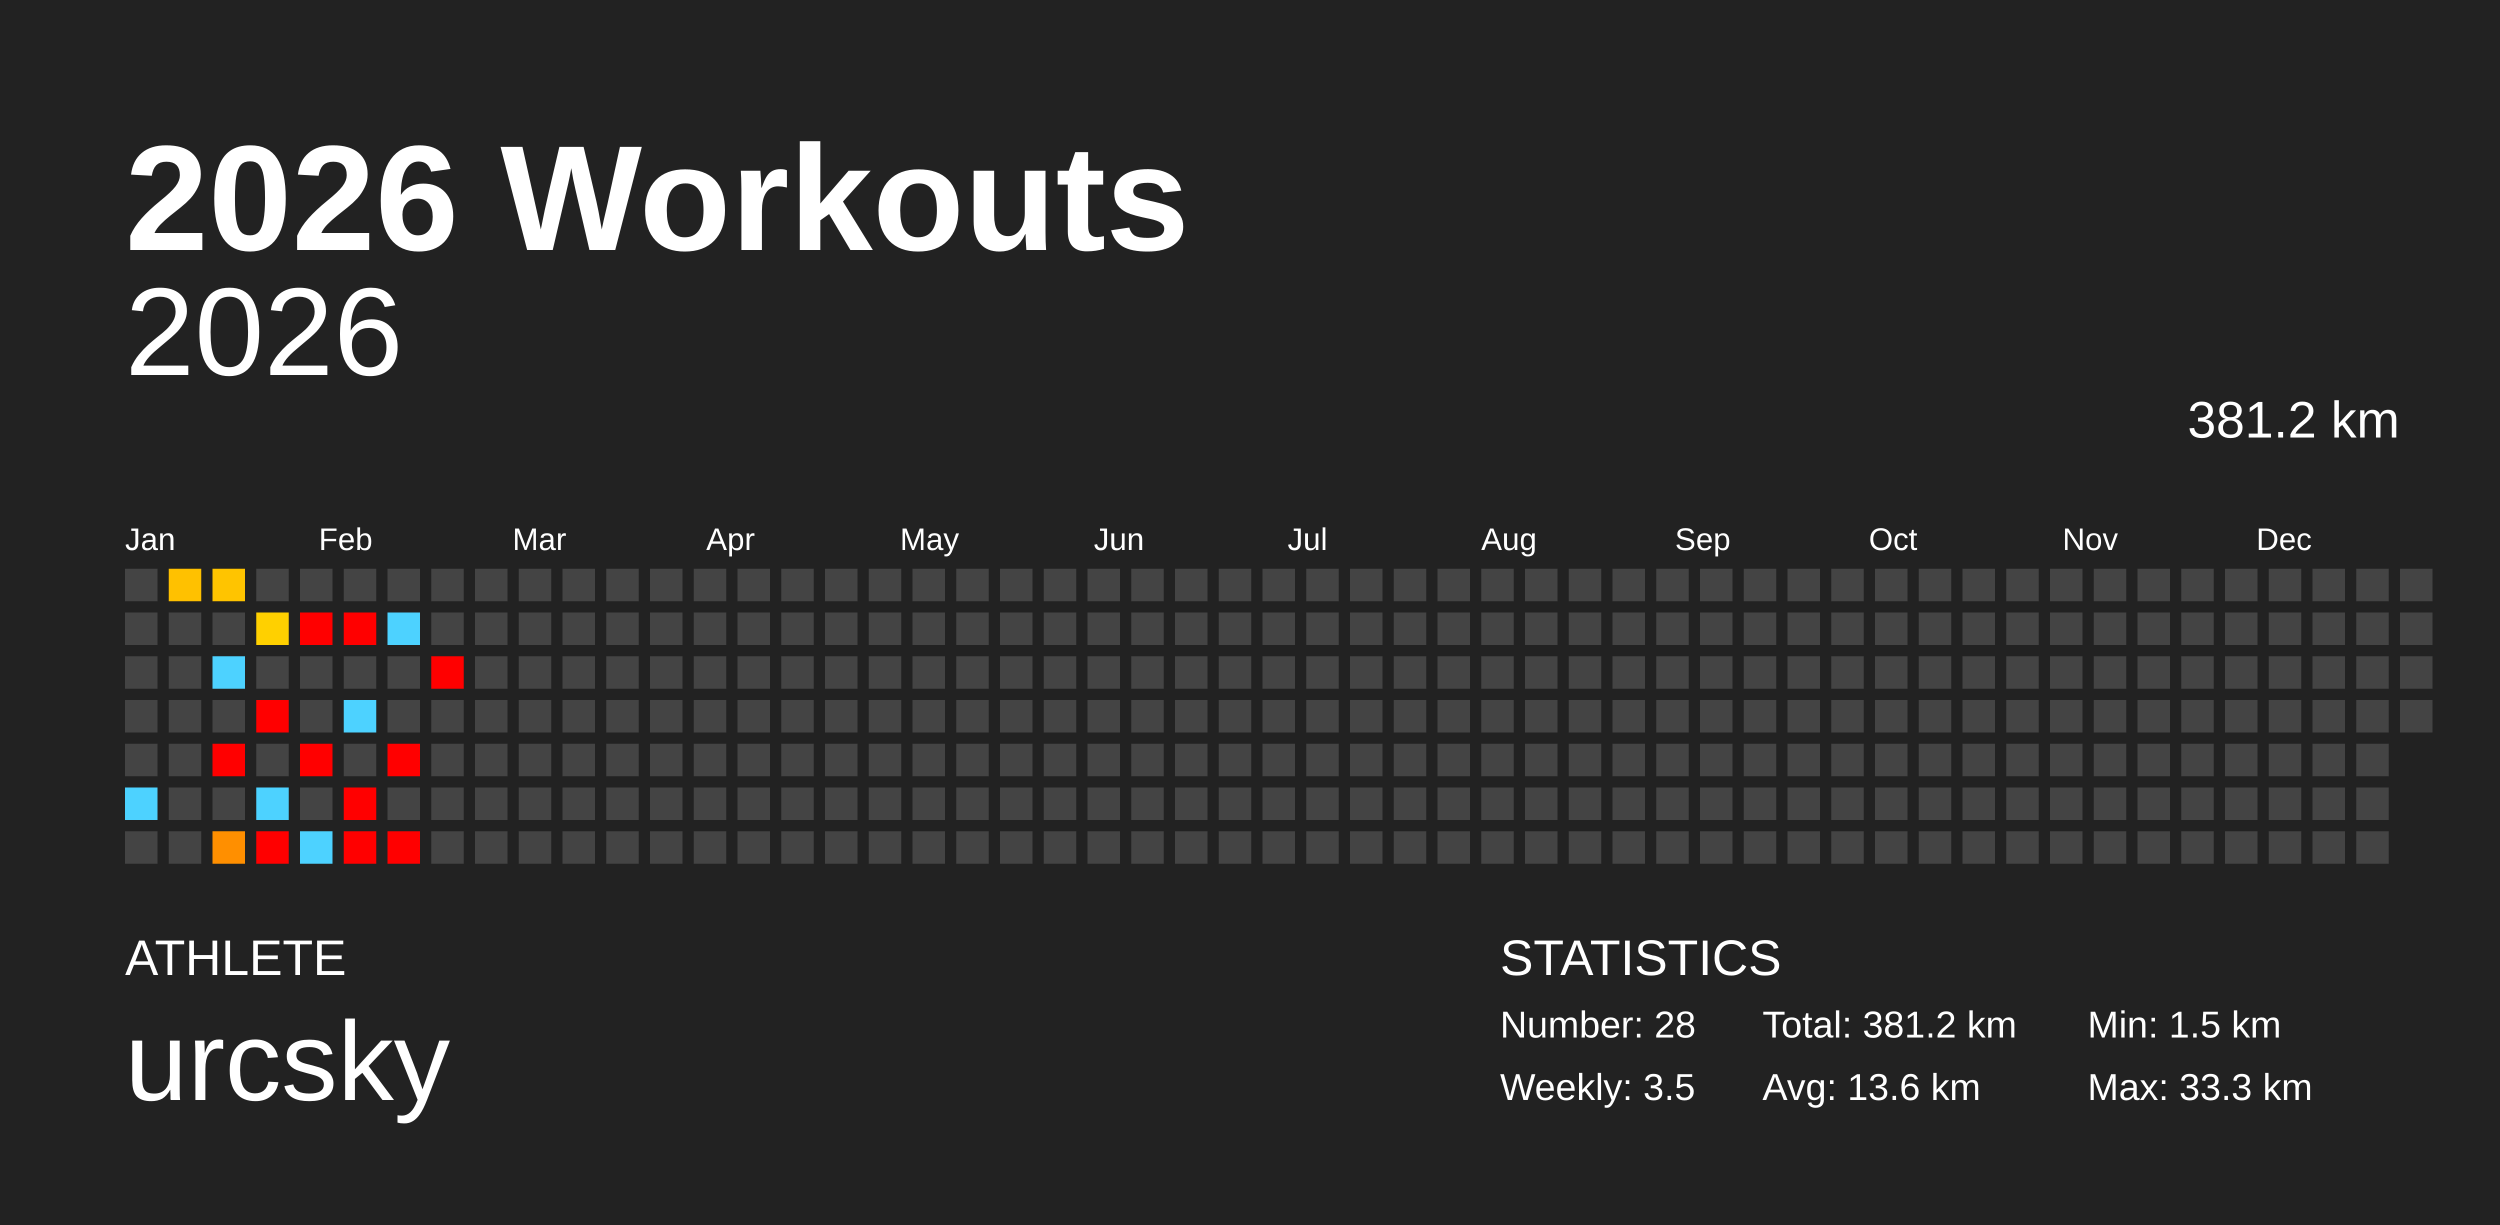
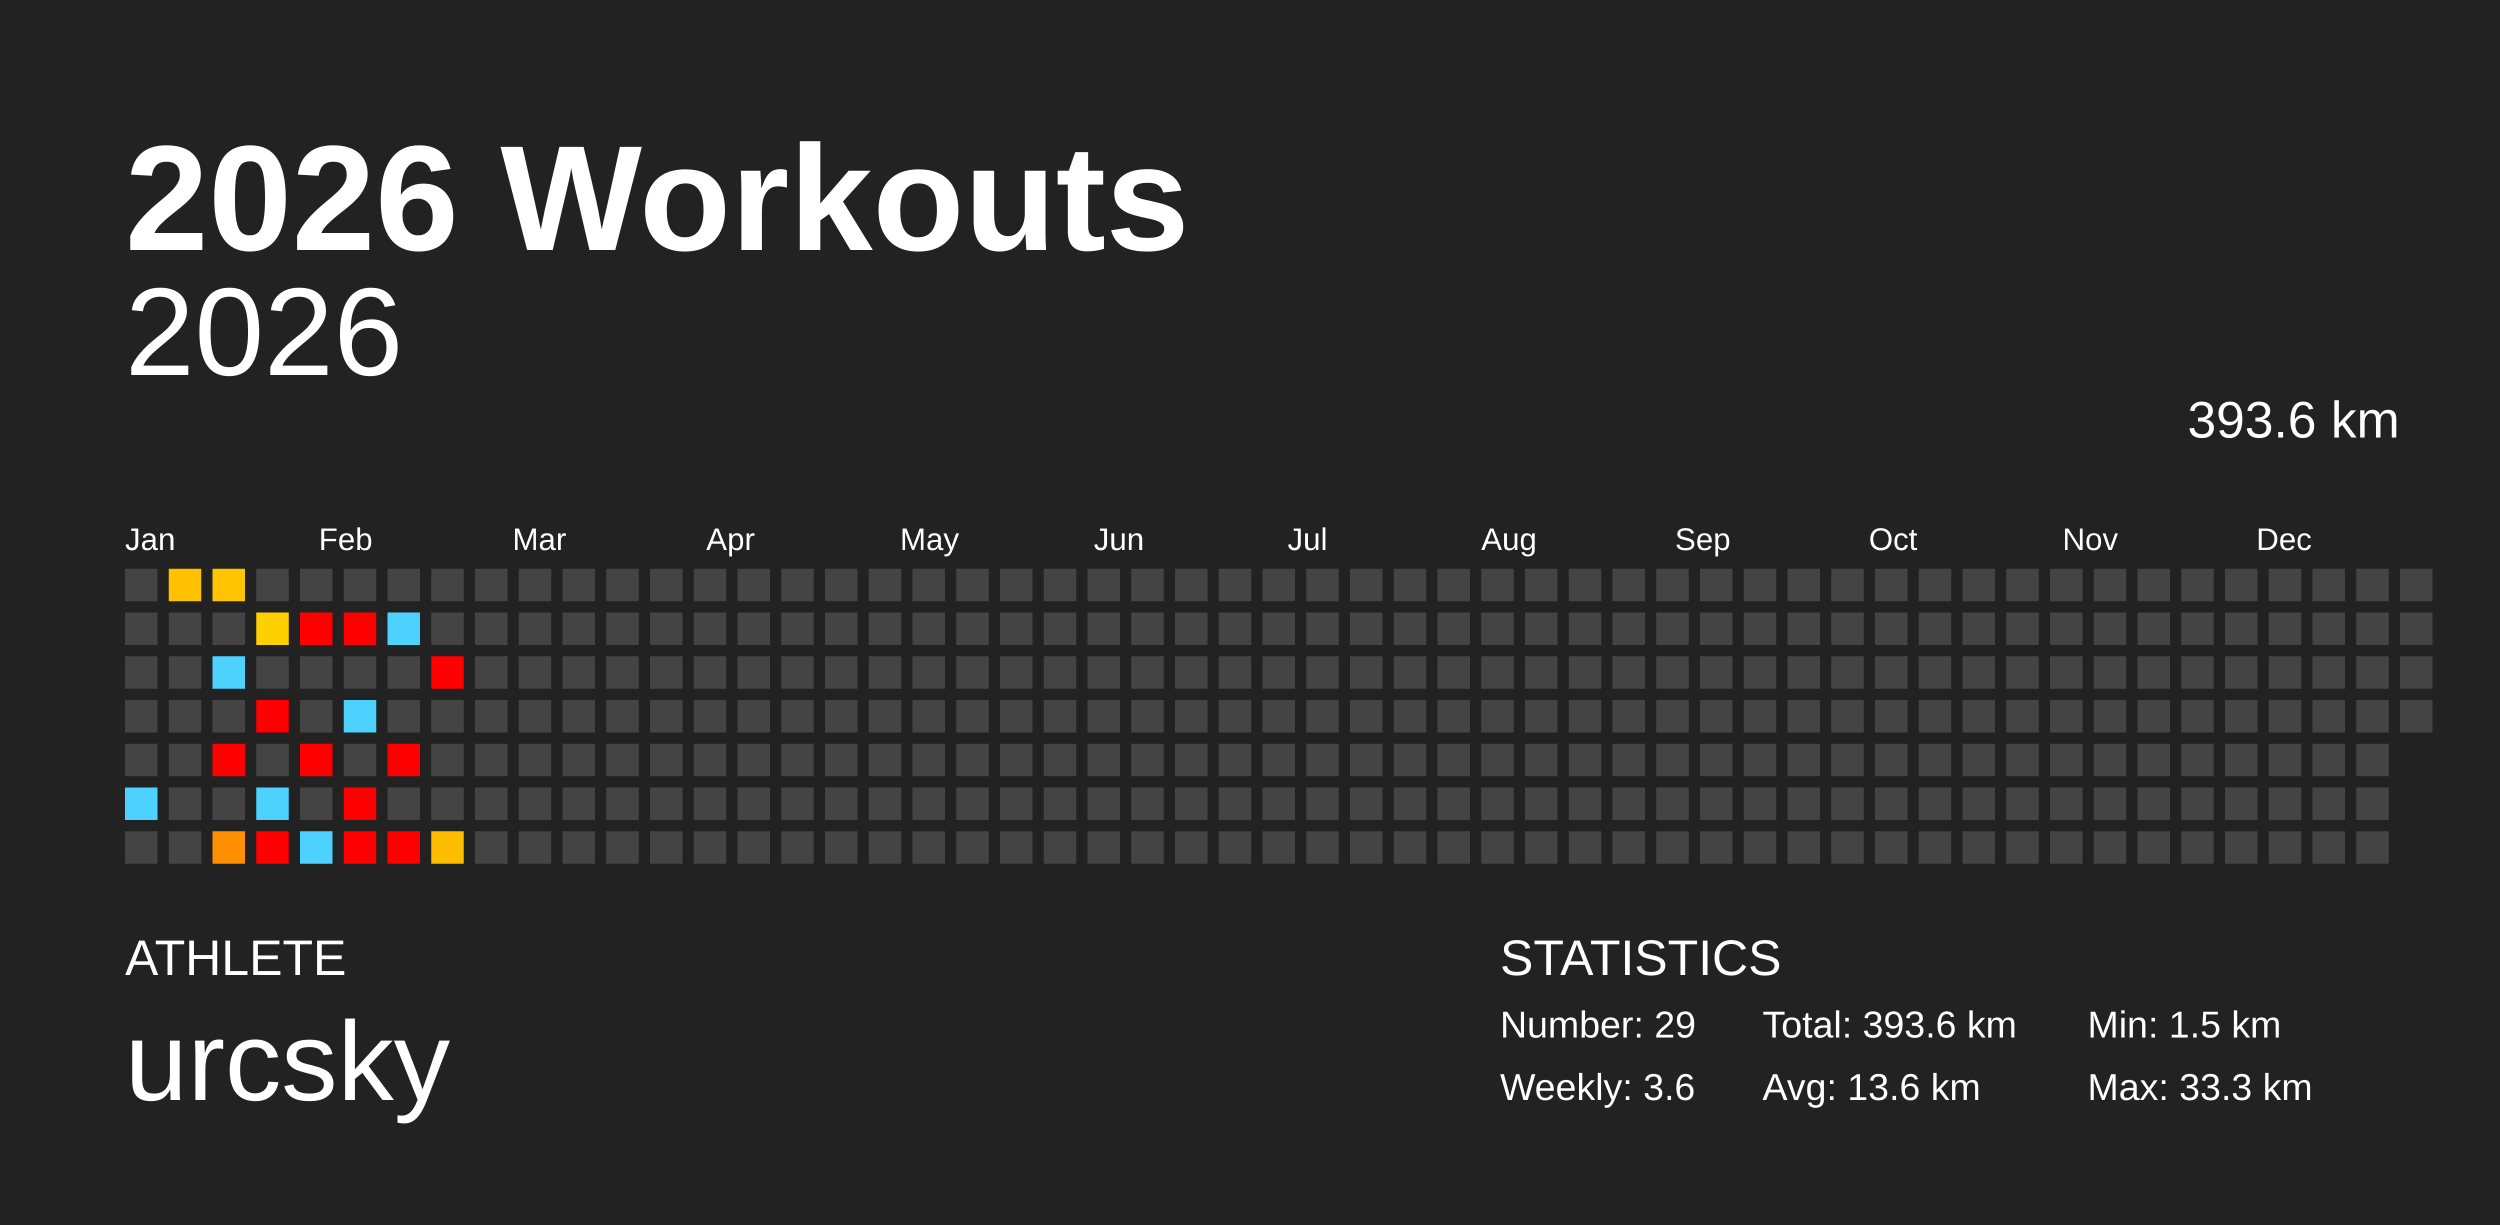
<svg xmlns="http://www.w3.org/2000/svg" baseProfile="full" height="98mm" version="1.1" viewBox="0,0,200,98" width="200mm">
  <defs />
  <rect fill="#222222" height="98" width="200" x="0" y="0" />
  <text fill="#FFFFFF" style="font-size:12px; font-family:Arial; font-weight:bold;" x="10" y="20">2026 Workouts</text>
  <text fill="#FFFFFF" style="font-size:4px; font-family:Arial" x="10" y="78">ATHLETE</text>
  <text fill="#FFFFFF" style="font-size:9px; font-family:Arial" x="10" y="88">urcsky</text>
  <text fill="#FFFFFF" style="font-size:4px; font-family:Arial" x="120" y="78">STATISTICS</text>
-   <text fill="#FFFFFF" style="font-size:3px; font-family:Arial" x="120" y="83">Number: 28</text>
-   <text fill="#FFFFFF" style="font-size:3px; font-family:Arial" x="120" y="88">Weekly: 3.5</text>
-   <text fill="#FFFFFF" style="font-size:3px; font-family:Arial" x="141" y="83">Total: 381.2 km</text>
+   <text fill="#FFFFFF" style="font-size:3px; font-family:Arial" x="120" y="83">Number: 29</text>
+   <text fill="#FFFFFF" style="font-size:3px; font-family:Arial" x="120" y="88">Weekly: 3.6</text>
+   <text fill="#FFFFFF" style="font-size:3px; font-family:Arial" x="141" y="83">Total: 393.6 km</text>
  <text fill="#FFFFFF" style="font-size:3px; font-family:Arial" x="141" y="88">Avg: 13.6 km</text>
  <text fill="#FFFFFF" style="font-size:3px; font-family:Arial" x="167" y="83">Min: 1.5 km</text>
  <text fill="#FFFFFF" style="font-size:3px; font-family:Arial" x="167" y="88">Max: 33.3 km</text>
  <text alignment-baseline="hanging" fill="#FFFFFF" style="font-size:10.0px; font-family:Arial;" x="10" y="30">2026</text>
-   <text alignment-baseline="hanging" fill="#FFFFFF" style="font-size:4.125px; font-family:Arial;" x="175" y="35">381.2 km</text>
+   <text alignment-baseline="hanging" fill="#FFFFFF" style="font-size:4.125px; font-family:Arial;" x="175" y="35">393.6 km</text>
  <text fill="#FFFFFF" style="font-size:2.5px; font-family:Arial" x="10.0" y="44">Jan</text>
  <text fill="#FFFFFF" style="font-size:2.5px; font-family:Arial" x="25.5" y="44">Feb</text>
  <text fill="#FFFFFF" style="font-size:2.5px; font-family:Arial" x="41.0" y="44">Mar</text>
  <text fill="#FFFFFF" style="font-size:2.5px; font-family:Arial" x="56.5" y="44">Apr</text>
  <text fill="#FFFFFF" style="font-size:2.5px; font-family:Arial" x="72.0" y="44">May</text>
  <text fill="#FFFFFF" style="font-size:2.5px; font-family:Arial" x="87.5" y="44">Jun</text>
  <text fill="#FFFFFF" style="font-size:2.5px; font-family:Arial" x="103.0" y="44">Jul</text>
  <text fill="#FFFFFF" style="font-size:2.5px; font-family:Arial" x="118.5" y="44">Aug</text>
  <text fill="#FFFFFF" style="font-size:2.5px; font-family:Arial" x="134.0" y="44">Sep</text>
  <text fill="#FFFFFF" style="font-size:2.5px; font-family:Arial" x="149.5" y="44">Oct</text>
  <text fill="#FFFFFF" style="font-size:2.5px; font-family:Arial" x="165.0" y="44">Nov</text>
  <text fill="#FFFFFF" style="font-size:2.5px; font-family:Arial" x="180.5" y="44">Dec</text>
  <rect fill="#444444" height="2.6" width="2.6" x="10.0" y="45.5" />
  <rect fill="#444444" height="2.6" width="2.6" x="10.0" y="49.0" />
  <rect fill="#444444" height="2.6" width="2.6" x="10.0" y="52.5" />
  <rect fill="#444444" height="2.6" width="2.6" x="10.0" y="56.0" />
  <rect fill="#444444" height="2.6" width="2.6" x="10.0" y="59.5" />
  <rect fill="#4dd2ff" height="2.6" width="2.6" x="10.0" y="63.0" />
  <rect fill="#444444" height="2.6" width="2.6" x="10.0" y="66.5" />
  <rect fill="#ffc100" height="2.6" width="2.6" x="13.5" y="45.5" />
  <rect fill="#444444" height="2.6" width="2.6" x="13.5" y="49.0" />
  <rect fill="#444444" height="2.6" width="2.6" x="13.5" y="52.5" />
  <rect fill="#444444" height="2.6" width="2.6" x="13.5" y="56.0" />
  <rect fill="#444444" height="2.6" width="2.6" x="13.5" y="59.5" />
  <rect fill="#444444" height="2.6" width="2.6" x="13.5" y="63.0" />
  <rect fill="#444444" height="2.6" width="2.6" x="13.5" y="66.5" />
  <rect fill="#ffc400" height="2.6" width="2.6" x="17.0" y="45.5" />
  <rect fill="#444444" height="2.6" width="2.6" x="17.0" y="49.0" />
  <rect fill="#4dd2ff" height="2.6" width="2.6" x="17.0" y="52.5" />
  <rect fill="#444444" height="2.6" width="2.6" x="17.0" y="56.0" />
  <rect fill="red" height="2.6" width="2.6" x="17.0" y="59.5" />
  <rect fill="#444444" height="2.6" width="2.6" x="17.0" y="63.0" />
  <rect fill="#ff8f00" height="2.6" width="2.6" x="17.0" y="66.5" />
  <rect fill="#444444" height="2.6" width="2.6" x="20.5" y="45.5" />
  <rect fill="#ffd000" height="2.6" width="2.6" x="20.5" y="49.0" />
  <rect fill="#444444" height="2.6" width="2.6" x="20.5" y="52.5" />
  <rect fill="red" height="2.6" width="2.6" x="20.5" y="56.0" />
  <rect fill="#444444" height="2.6" width="2.6" x="20.5" y="59.5" />
  <rect fill="#4dd2ff" height="2.6" width="2.6" x="20.5" y="63.0" />
  <rect fill="red" height="2.6" width="2.6" x="20.5" y="66.5" />
  <rect fill="#444444" height="2.6" width="2.6" x="24.0" y="45.5" />
  <rect fill="red" height="2.6" width="2.6" x="24.0" y="49.0" />
  <rect fill="#444444" height="2.6" width="2.6" x="24.0" y="52.5" />
  <rect fill="#444444" height="2.6" width="2.6" x="24.0" y="56.0" />
  <rect fill="red" height="2.6" width="2.6" x="24.0" y="59.5" />
  <rect fill="#444444" height="2.6" width="2.6" x="24.0" y="63.0" />
  <rect fill="#4dd2ff" height="2.6" width="2.6" x="24.0" y="66.5" />
  <rect fill="#444444" height="2.6" width="2.6" x="27.5" y="45.5" />
  <rect fill="red" height="2.6" width="2.6" x="27.5" y="49.0" />
  <rect fill="#444444" height="2.6" width="2.6" x="27.5" y="52.5" />
  <rect fill="#4dd2ff" height="2.6" width="2.6" x="27.5" y="56.0" />
  <rect fill="#444444" height="2.6" width="2.6" x="27.5" y="59.5" />
  <rect fill="red" height="2.6" width="2.6" x="27.5" y="63.0" />
  <rect fill="red" height="2.6" width="2.6" x="27.5" y="66.5" />
  <rect fill="#444444" height="2.6" width="2.6" x="31.0" y="45.5" />
  <rect fill="#4dd2ff" height="2.6" width="2.6" x="31.0" y="49.0" />
  <rect fill="#444444" height="2.6" width="2.6" x="31.0" y="52.5" />
  <rect fill="#444444" height="2.6" width="2.6" x="31.0" y="56.0" />
  <rect fill="red" height="2.6" width="2.6" x="31.0" y="59.5" />
  <rect fill="#444444" height="2.6" width="2.6" x="31.0" y="63.0" />
  <rect fill="red" height="2.6" width="2.6" x="31.0" y="66.5" />
  <rect fill="#444444" height="2.6" width="2.6" x="34.5" y="45.5" />
  <rect fill="#444444" height="2.6" width="2.6" x="34.5" y="49.0" />
  <rect fill="red" height="2.6" width="2.6" x="34.5" y="52.5" />
  <rect fill="#444444" height="2.6" width="2.6" x="34.5" y="56.0" />
  <rect fill="#444444" height="2.6" width="2.6" x="34.5" y="59.5" />
  <rect fill="#444444" height="2.6" width="2.6" x="34.5" y="63.0" />
-   <rect fill="#444444" height="2.6" width="2.6" x="34.5" y="66.5" />
+   <rect fill="#ffbd00" height="2.6" width="2.6" x="34.5" y="66.5" />
  <rect fill="#444444" height="2.6" width="2.6" x="38.0" y="45.5" />
  <rect fill="#444444" height="2.6" width="2.6" x="38.0" y="49.0" />
  <rect fill="#444444" height="2.6" width="2.6" x="38.0" y="52.5" />
  <rect fill="#444444" height="2.6" width="2.6" x="38.0" y="56.0" />
  <rect fill="#444444" height="2.6" width="2.6" x="38.0" y="59.5" />
  <rect fill="#444444" height="2.6" width="2.6" x="38.0" y="63.0" />
  <rect fill="#444444" height="2.6" width="2.6" x="38.0" y="66.5" />
  <rect fill="#444444" height="2.6" width="2.6" x="41.5" y="45.5" />
  <rect fill="#444444" height="2.6" width="2.6" x="41.5" y="49.0" />
  <rect fill="#444444" height="2.6" width="2.6" x="41.5" y="52.5" />
  <rect fill="#444444" height="2.6" width="2.6" x="41.5" y="56.0" />
  <rect fill="#444444" height="2.6" width="2.6" x="41.5" y="59.5" />
  <rect fill="#444444" height="2.6" width="2.6" x="41.5" y="63.0" />
  <rect fill="#444444" height="2.6" width="2.6" x="41.5" y="66.5" />
  <rect fill="#444444" height="2.6" width="2.6" x="45.0" y="45.5" />
  <rect fill="#444444" height="2.6" width="2.6" x="45.0" y="49.0" />
  <rect fill="#444444" height="2.6" width="2.6" x="45.0" y="52.5" />
  <rect fill="#444444" height="2.6" width="2.6" x="45.0" y="56.0" />
  <rect fill="#444444" height="2.6" width="2.6" x="45.0" y="59.5" />
  <rect fill="#444444" height="2.6" width="2.6" x="45.0" y="63.0" />
  <rect fill="#444444" height="2.6" width="2.6" x="45.0" y="66.5" />
  <rect fill="#444444" height="2.6" width="2.6" x="48.5" y="45.5" />
  <rect fill="#444444" height="2.6" width="2.6" x="48.5" y="49.0" />
  <rect fill="#444444" height="2.6" width="2.6" x="48.5" y="52.5" />
  <rect fill="#444444" height="2.6" width="2.6" x="48.5" y="56.0" />
  <rect fill="#444444" height="2.6" width="2.6" x="48.5" y="59.5" />
  <rect fill="#444444" height="2.6" width="2.6" x="48.5" y="63.0" />
  <rect fill="#444444" height="2.6" width="2.6" x="48.5" y="66.5" />
  <rect fill="#444444" height="2.6" width="2.6" x="52.0" y="45.5" />
  <rect fill="#444444" height="2.6" width="2.6" x="52.0" y="49.0" />
  <rect fill="#444444" height="2.6" width="2.6" x="52.0" y="52.5" />
  <rect fill="#444444" height="2.6" width="2.6" x="52.0" y="56.0" />
  <rect fill="#444444" height="2.6" width="2.6" x="52.0" y="59.5" />
  <rect fill="#444444" height="2.6" width="2.6" x="52.0" y="63.0" />
  <rect fill="#444444" height="2.6" width="2.6" x="52.0" y="66.5" />
  <rect fill="#444444" height="2.6" width="2.6" x="55.5" y="45.5" />
  <rect fill="#444444" height="2.6" width="2.6" x="55.5" y="49.0" />
  <rect fill="#444444" height="2.6" width="2.6" x="55.5" y="52.5" />
  <rect fill="#444444" height="2.6" width="2.6" x="55.5" y="56.0" />
  <rect fill="#444444" height="2.6" width="2.6" x="55.5" y="59.5" />
  <rect fill="#444444" height="2.6" width="2.6" x="55.5" y="63.0" />
  <rect fill="#444444" height="2.6" width="2.6" x="55.5" y="66.5" />
  <rect fill="#444444" height="2.6" width="2.6" x="59.0" y="45.5" />
  <rect fill="#444444" height="2.6" width="2.6" x="59.0" y="49.0" />
  <rect fill="#444444" height="2.6" width="2.6" x="59.0" y="52.5" />
  <rect fill="#444444" height="2.6" width="2.6" x="59.0" y="56.0" />
  <rect fill="#444444" height="2.6" width="2.6" x="59.0" y="59.5" />
  <rect fill="#444444" height="2.6" width="2.6" x="59.0" y="63.0" />
  <rect fill="#444444" height="2.6" width="2.6" x="59.0" y="66.5" />
  <rect fill="#444444" height="2.6" width="2.6" x="62.5" y="45.5" />
  <rect fill="#444444" height="2.6" width="2.6" x="62.5" y="49.0" />
  <rect fill="#444444" height="2.6" width="2.6" x="62.5" y="52.5" />
  <rect fill="#444444" height="2.6" width="2.6" x="62.5" y="56.0" />
  <rect fill="#444444" height="2.6" width="2.6" x="62.5" y="59.5" />
  <rect fill="#444444" height="2.6" width="2.6" x="62.5" y="63.0" />
  <rect fill="#444444" height="2.6" width="2.6" x="62.5" y="66.5" />
  <rect fill="#444444" height="2.6" width="2.6" x="66.0" y="45.5" />
  <rect fill="#444444" height="2.6" width="2.6" x="66.0" y="49.0" />
  <rect fill="#444444" height="2.6" width="2.6" x="66.0" y="52.5" />
  <rect fill="#444444" height="2.6" width="2.6" x="66.0" y="56.0" />
  <rect fill="#444444" height="2.6" width="2.6" x="66.0" y="59.5" />
  <rect fill="#444444" height="2.6" width="2.6" x="66.0" y="63.0" />
  <rect fill="#444444" height="2.6" width="2.6" x="66.0" y="66.5" />
  <rect fill="#444444" height="2.6" width="2.6" x="69.5" y="45.5" />
  <rect fill="#444444" height="2.6" width="2.6" x="69.5" y="49.0" />
  <rect fill="#444444" height="2.6" width="2.6" x="69.5" y="52.5" />
  <rect fill="#444444" height="2.6" width="2.6" x="69.5" y="56.0" />
  <rect fill="#444444" height="2.6" width="2.6" x="69.5" y="59.5" />
  <rect fill="#444444" height="2.6" width="2.6" x="69.5" y="63.0" />
  <rect fill="#444444" height="2.6" width="2.6" x="69.5" y="66.5" />
  <rect fill="#444444" height="2.6" width="2.6" x="73.0" y="45.5" />
  <rect fill="#444444" height="2.6" width="2.6" x="73.0" y="49.0" />
  <rect fill="#444444" height="2.6" width="2.6" x="73.0" y="52.5" />
  <rect fill="#444444" height="2.6" width="2.6" x="73.0" y="56.0" />
  <rect fill="#444444" height="2.6" width="2.6" x="73.0" y="59.5" />
  <rect fill="#444444" height="2.6" width="2.6" x="73.0" y="63.0" />
  <rect fill="#444444" height="2.6" width="2.6" x="73.0" y="66.5" />
  <rect fill="#444444" height="2.6" width="2.6" x="76.5" y="45.5" />
  <rect fill="#444444" height="2.6" width="2.6" x="76.5" y="49.0" />
  <rect fill="#444444" height="2.6" width="2.6" x="76.5" y="52.5" />
  <rect fill="#444444" height="2.6" width="2.6" x="76.5" y="56.0" />
  <rect fill="#444444" height="2.6" width="2.6" x="76.5" y="59.5" />
  <rect fill="#444444" height="2.6" width="2.6" x="76.5" y="63.0" />
  <rect fill="#444444" height="2.6" width="2.6" x="76.5" y="66.5" />
  <rect fill="#444444" height="2.6" width="2.6" x="80.0" y="45.5" />
  <rect fill="#444444" height="2.6" width="2.6" x="80.0" y="49.0" />
  <rect fill="#444444" height="2.6" width="2.6" x="80.0" y="52.5" />
  <rect fill="#444444" height="2.6" width="2.6" x="80.0" y="56.0" />
  <rect fill="#444444" height="2.6" width="2.6" x="80.0" y="59.5" />
  <rect fill="#444444" height="2.6" width="2.6" x="80.0" y="63.0" />
  <rect fill="#444444" height="2.6" width="2.6" x="80.0" y="66.5" />
  <rect fill="#444444" height="2.6" width="2.6" x="83.5" y="45.5" />
  <rect fill="#444444" height="2.6" width="2.6" x="83.5" y="49.0" />
  <rect fill="#444444" height="2.6" width="2.6" x="83.5" y="52.5" />
  <rect fill="#444444" height="2.6" width="2.6" x="83.5" y="56.0" />
  <rect fill="#444444" height="2.6" width="2.6" x="83.5" y="59.5" />
  <rect fill="#444444" height="2.6" width="2.6" x="83.5" y="63.0" />
  <rect fill="#444444" height="2.6" width="2.6" x="83.5" y="66.5" />
  <rect fill="#444444" height="2.6" width="2.6" x="87.0" y="45.5" />
  <rect fill="#444444" height="2.6" width="2.6" x="87.0" y="49.0" />
  <rect fill="#444444" height="2.6" width="2.6" x="87.0" y="52.5" />
  <rect fill="#444444" height="2.6" width="2.6" x="87.0" y="56.0" />
  <rect fill="#444444" height="2.6" width="2.6" x="87.0" y="59.5" />
  <rect fill="#444444" height="2.6" width="2.6" x="87.0" y="63.0" />
  <rect fill="#444444" height="2.6" width="2.6" x="87.0" y="66.5" />
  <rect fill="#444444" height="2.6" width="2.6" x="90.5" y="45.5" />
  <rect fill="#444444" height="2.6" width="2.6" x="90.5" y="49.0" />
  <rect fill="#444444" height="2.6" width="2.6" x="90.5" y="52.5" />
  <rect fill="#444444" height="2.6" width="2.6" x="90.5" y="56.0" />
  <rect fill="#444444" height="2.6" width="2.6" x="90.5" y="59.5" />
  <rect fill="#444444" height="2.6" width="2.6" x="90.5" y="63.0" />
  <rect fill="#444444" height="2.6" width="2.6" x="90.5" y="66.5" />
  <rect fill="#444444" height="2.6" width="2.6" x="94.0" y="45.5" />
  <rect fill="#444444" height="2.6" width="2.6" x="94.0" y="49.0" />
  <rect fill="#444444" height="2.6" width="2.6" x="94.0" y="52.5" />
  <rect fill="#444444" height="2.6" width="2.6" x="94.0" y="56.0" />
  <rect fill="#444444" height="2.6" width="2.6" x="94.0" y="59.5" />
  <rect fill="#444444" height="2.6" width="2.6" x="94.0" y="63.0" />
  <rect fill="#444444" height="2.6" width="2.6" x="94.0" y="66.5" />
  <rect fill="#444444" height="2.6" width="2.6" x="97.5" y="45.5" />
  <rect fill="#444444" height="2.6" width="2.6" x="97.5" y="49.0" />
  <rect fill="#444444" height="2.6" width="2.6" x="97.5" y="52.5" />
  <rect fill="#444444" height="2.6" width="2.6" x="97.5" y="56.0" />
  <rect fill="#444444" height="2.6" width="2.6" x="97.5" y="59.5" />
  <rect fill="#444444" height="2.6" width="2.6" x="97.5" y="63.0" />
  <rect fill="#444444" height="2.6" width="2.6" x="97.5" y="66.5" />
  <rect fill="#444444" height="2.6" width="2.6" x="101.0" y="45.5" />
  <rect fill="#444444" height="2.6" width="2.6" x="101.0" y="49.0" />
  <rect fill="#444444" height="2.6" width="2.6" x="101.0" y="52.5" />
  <rect fill="#444444" height="2.6" width="2.6" x="101.0" y="56.0" />
  <rect fill="#444444" height="2.6" width="2.6" x="101.0" y="59.5" />
  <rect fill="#444444" height="2.6" width="2.6" x="101.0" y="63.0" />
  <rect fill="#444444" height="2.6" width="2.6" x="101.0" y="66.5" />
  <rect fill="#444444" height="2.6" width="2.6" x="104.5" y="45.5" />
  <rect fill="#444444" height="2.6" width="2.6" x="104.5" y="49.0" />
  <rect fill="#444444" height="2.6" width="2.6" x="104.5" y="52.5" />
  <rect fill="#444444" height="2.6" width="2.6" x="104.5" y="56.0" />
  <rect fill="#444444" height="2.6" width="2.6" x="104.5" y="59.5" />
  <rect fill="#444444" height="2.6" width="2.6" x="104.5" y="63.0" />
  <rect fill="#444444" height="2.6" width="2.6" x="104.5" y="66.5" />
  <rect fill="#444444" height="2.6" width="2.6" x="108.0" y="45.5" />
  <rect fill="#444444" height="2.6" width="2.6" x="108.0" y="49.0" />
  <rect fill="#444444" height="2.6" width="2.6" x="108.0" y="52.5" />
  <rect fill="#444444" height="2.6" width="2.6" x="108.0" y="56.0" />
  <rect fill="#444444" height="2.6" width="2.6" x="108.0" y="59.5" />
  <rect fill="#444444" height="2.6" width="2.6" x="108.0" y="63.0" />
  <rect fill="#444444" height="2.6" width="2.6" x="108.0" y="66.5" />
  <rect fill="#444444" height="2.6" width="2.6" x="111.5" y="45.5" />
  <rect fill="#444444" height="2.6" width="2.6" x="111.5" y="49.0" />
  <rect fill="#444444" height="2.6" width="2.6" x="111.5" y="52.5" />
  <rect fill="#444444" height="2.6" width="2.6" x="111.5" y="56.0" />
  <rect fill="#444444" height="2.6" width="2.6" x="111.5" y="59.5" />
  <rect fill="#444444" height="2.6" width="2.6" x="111.5" y="63.0" />
  <rect fill="#444444" height="2.6" width="2.6" x="111.5" y="66.5" />
  <rect fill="#444444" height="2.6" width="2.6" x="115.0" y="45.5" />
  <rect fill="#444444" height="2.6" width="2.6" x="115.0" y="49.0" />
  <rect fill="#444444" height="2.6" width="2.6" x="115.0" y="52.5" />
  <rect fill="#444444" height="2.6" width="2.6" x="115.0" y="56.0" />
  <rect fill="#444444" height="2.6" width="2.6" x="115.0" y="59.5" />
  <rect fill="#444444" height="2.6" width="2.6" x="115.0" y="63.0" />
  <rect fill="#444444" height="2.6" width="2.6" x="115.0" y="66.5" />
  <rect fill="#444444" height="2.6" width="2.6" x="118.5" y="45.5" />
  <rect fill="#444444" height="2.6" width="2.6" x="118.5" y="49.0" />
  <rect fill="#444444" height="2.6" width="2.6" x="118.5" y="52.5" />
  <rect fill="#444444" height="2.6" width="2.6" x="118.5" y="56.0" />
  <rect fill="#444444" height="2.6" width="2.6" x="118.5" y="59.5" />
  <rect fill="#444444" height="2.6" width="2.6" x="118.5" y="63.0" />
  <rect fill="#444444" height="2.6" width="2.6" x="118.5" y="66.5" />
  <rect fill="#444444" height="2.6" width="2.6" x="122.0" y="45.5" />
  <rect fill="#444444" height="2.6" width="2.6" x="122.0" y="49.0" />
  <rect fill="#444444" height="2.6" width="2.6" x="122.0" y="52.5" />
  <rect fill="#444444" height="2.6" width="2.6" x="122.0" y="56.0" />
  <rect fill="#444444" height="2.6" width="2.6" x="122.0" y="59.5" />
  <rect fill="#444444" height="2.6" width="2.6" x="122.0" y="63.0" />
  <rect fill="#444444" height="2.6" width="2.6" x="122.0" y="66.5" />
  <rect fill="#444444" height="2.6" width="2.6" x="125.5" y="45.5" />
  <rect fill="#444444" height="2.6" width="2.6" x="125.5" y="49.0" />
  <rect fill="#444444" height="2.6" width="2.6" x="125.5" y="52.5" />
  <rect fill="#444444" height="2.6" width="2.6" x="125.5" y="56.0" />
  <rect fill="#444444" height="2.6" width="2.6" x="125.5" y="59.5" />
  <rect fill="#444444" height="2.6" width="2.6" x="125.5" y="63.0" />
  <rect fill="#444444" height="2.6" width="2.6" x="125.5" y="66.5" />
  <rect fill="#444444" height="2.6" width="2.6" x="129.0" y="45.5" />
  <rect fill="#444444" height="2.6" width="2.6" x="129.0" y="49.0" />
  <rect fill="#444444" height="2.6" width="2.6" x="129.0" y="52.5" />
  <rect fill="#444444" height="2.6" width="2.6" x="129.0" y="56.0" />
  <rect fill="#444444" height="2.6" width="2.6" x="129.0" y="59.5" />
  <rect fill="#444444" height="2.6" width="2.6" x="129.0" y="63.0" />
  <rect fill="#444444" height="2.6" width="2.6" x="129.0" y="66.5" />
  <rect fill="#444444" height="2.6" width="2.6" x="132.5" y="45.5" />
  <rect fill="#444444" height="2.6" width="2.6" x="132.5" y="49.0" />
  <rect fill="#444444" height="2.6" width="2.6" x="132.5" y="52.5" />
  <rect fill="#444444" height="2.6" width="2.6" x="132.5" y="56.0" />
  <rect fill="#444444" height="2.6" width="2.6" x="132.5" y="59.5" />
  <rect fill="#444444" height="2.6" width="2.6" x="132.5" y="63.0" />
  <rect fill="#444444" height="2.6" width="2.6" x="132.5" y="66.5" />
  <rect fill="#444444" height="2.6" width="2.6" x="136.0" y="45.5" />
  <rect fill="#444444" height="2.6" width="2.6" x="136.0" y="49.0" />
  <rect fill="#444444" height="2.6" width="2.6" x="136.0" y="52.5" />
  <rect fill="#444444" height="2.6" width="2.6" x="136.0" y="56.0" />
  <rect fill="#444444" height="2.6" width="2.6" x="136.0" y="59.5" />
  <rect fill="#444444" height="2.6" width="2.6" x="136.0" y="63.0" />
  <rect fill="#444444" height="2.6" width="2.6" x="136.0" y="66.5" />
  <rect fill="#444444" height="2.6" width="2.6" x="139.5" y="45.5" />
  <rect fill="#444444" height="2.6" width="2.6" x="139.5" y="49.0" />
  <rect fill="#444444" height="2.6" width="2.6" x="139.5" y="52.5" />
  <rect fill="#444444" height="2.6" width="2.6" x="139.5" y="56.0" />
  <rect fill="#444444" height="2.6" width="2.6" x="139.5" y="59.5" />
  <rect fill="#444444" height="2.6" width="2.6" x="139.5" y="63.0" />
  <rect fill="#444444" height="2.6" width="2.6" x="139.5" y="66.5" />
  <rect fill="#444444" height="2.6" width="2.6" x="143.0" y="45.5" />
  <rect fill="#444444" height="2.6" width="2.6" x="143.0" y="49.0" />
  <rect fill="#444444" height="2.6" width="2.6" x="143.0" y="52.5" />
  <rect fill="#444444" height="2.6" width="2.6" x="143.0" y="56.0" />
  <rect fill="#444444" height="2.6" width="2.6" x="143.0" y="59.5" />
  <rect fill="#444444" height="2.6" width="2.6" x="143.0" y="63.0" />
  <rect fill="#444444" height="2.6" width="2.6" x="143.0" y="66.5" />
  <rect fill="#444444" height="2.6" width="2.6" x="146.5" y="45.5" />
  <rect fill="#444444" height="2.6" width="2.6" x="146.5" y="49.0" />
  <rect fill="#444444" height="2.6" width="2.6" x="146.5" y="52.5" />
  <rect fill="#444444" height="2.6" width="2.6" x="146.5" y="56.0" />
  <rect fill="#444444" height="2.6" width="2.6" x="146.5" y="59.5" />
  <rect fill="#444444" height="2.6" width="2.6" x="146.5" y="63.0" />
  <rect fill="#444444" height="2.6" width="2.6" x="146.5" y="66.5" />
  <rect fill="#444444" height="2.6" width="2.6" x="150.0" y="45.5" />
  <rect fill="#444444" height="2.6" width="2.6" x="150.0" y="49.0" />
  <rect fill="#444444" height="2.6" width="2.6" x="150.0" y="52.5" />
  <rect fill="#444444" height="2.6" width="2.6" x="150.0" y="56.0" />
  <rect fill="#444444" height="2.6" width="2.6" x="150.0" y="59.5" />
  <rect fill="#444444" height="2.6" width="2.6" x="150.0" y="63.0" />
  <rect fill="#444444" height="2.6" width="2.6" x="150.0" y="66.5" />
  <rect fill="#444444" height="2.6" width="2.6" x="153.5" y="45.5" />
  <rect fill="#444444" height="2.6" width="2.6" x="153.5" y="49.0" />
  <rect fill="#444444" height="2.6" width="2.6" x="153.5" y="52.5" />
  <rect fill="#444444" height="2.6" width="2.6" x="153.5" y="56.0" />
  <rect fill="#444444" height="2.6" width="2.6" x="153.5" y="59.5" />
  <rect fill="#444444" height="2.6" width="2.6" x="153.5" y="63.0" />
  <rect fill="#444444" height="2.6" width="2.6" x="153.5" y="66.5" />
  <rect fill="#444444" height="2.6" width="2.6" x="157.0" y="45.5" />
  <rect fill="#444444" height="2.6" width="2.6" x="157.0" y="49.0" />
  <rect fill="#444444" height="2.6" width="2.6" x="157.0" y="52.5" />
  <rect fill="#444444" height="2.6" width="2.6" x="157.0" y="56.0" />
  <rect fill="#444444" height="2.6" width="2.6" x="157.0" y="59.5" />
  <rect fill="#444444" height="2.6" width="2.6" x="157.0" y="63.0" />
  <rect fill="#444444" height="2.6" width="2.6" x="157.0" y="66.5" />
  <rect fill="#444444" height="2.6" width="2.6" x="160.5" y="45.5" />
  <rect fill="#444444" height="2.6" width="2.6" x="160.5" y="49.0" />
  <rect fill="#444444" height="2.6" width="2.6" x="160.5" y="52.5" />
  <rect fill="#444444" height="2.6" width="2.6" x="160.5" y="56.0" />
  <rect fill="#444444" height="2.6" width="2.6" x="160.5" y="59.5" />
  <rect fill="#444444" height="2.6" width="2.6" x="160.5" y="63.0" />
  <rect fill="#444444" height="2.6" width="2.6" x="160.5" y="66.5" />
  <rect fill="#444444" height="2.6" width="2.6" x="164.0" y="45.5" />
  <rect fill="#444444" height="2.6" width="2.6" x="164.0" y="49.0" />
  <rect fill="#444444" height="2.6" width="2.6" x="164.0" y="52.5" />
  <rect fill="#444444" height="2.6" width="2.6" x="164.0" y="56.0" />
  <rect fill="#444444" height="2.6" width="2.6" x="164.0" y="59.5" />
  <rect fill="#444444" height="2.6" width="2.6" x="164.0" y="63.0" />
  <rect fill="#444444" height="2.6" width="2.6" x="164.0" y="66.5" />
  <rect fill="#444444" height="2.6" width="2.6" x="167.5" y="45.5" />
  <rect fill="#444444" height="2.6" width="2.6" x="167.5" y="49.0" />
  <rect fill="#444444" height="2.6" width="2.6" x="167.5" y="52.5" />
  <rect fill="#444444" height="2.6" width="2.6" x="167.5" y="56.0" />
  <rect fill="#444444" height="2.6" width="2.6" x="167.5" y="59.5" />
  <rect fill="#444444" height="2.6" width="2.6" x="167.5" y="63.0" />
  <rect fill="#444444" height="2.6" width="2.6" x="167.5" y="66.5" />
  <rect fill="#444444" height="2.6" width="2.6" x="171.0" y="45.5" />
  <rect fill="#444444" height="2.6" width="2.6" x="171.0" y="49.0" />
  <rect fill="#444444" height="2.6" width="2.6" x="171.0" y="52.5" />
  <rect fill="#444444" height="2.6" width="2.6" x="171.0" y="56.0" />
  <rect fill="#444444" height="2.6" width="2.6" x="171.0" y="59.5" />
  <rect fill="#444444" height="2.6" width="2.6" x="171.0" y="63.0" />
  <rect fill="#444444" height="2.6" width="2.6" x="171.0" y="66.5" />
  <rect fill="#444444" height="2.6" width="2.6" x="174.5" y="45.5" />
  <rect fill="#444444" height="2.6" width="2.6" x="174.5" y="49.0" />
  <rect fill="#444444" height="2.6" width="2.6" x="174.5" y="52.5" />
  <rect fill="#444444" height="2.6" width="2.6" x="174.5" y="56.0" />
  <rect fill="#444444" height="2.6" width="2.6" x="174.5" y="59.5" />
  <rect fill="#444444" height="2.6" width="2.6" x="174.5" y="63.0" />
  <rect fill="#444444" height="2.6" width="2.6" x="174.5" y="66.5" />
  <rect fill="#444444" height="2.6" width="2.6" x="178.0" y="45.5" />
  <rect fill="#444444" height="2.6" width="2.6" x="178.0" y="49.0" />
  <rect fill="#444444" height="2.6" width="2.6" x="178.0" y="52.5" />
  <rect fill="#444444" height="2.6" width="2.6" x="178.0" y="56.0" />
  <rect fill="#444444" height="2.6" width="2.6" x="178.0" y="59.5" />
  <rect fill="#444444" height="2.6" width="2.6" x="178.0" y="63.0" />
  <rect fill="#444444" height="2.6" width="2.6" x="178.0" y="66.5" />
  <rect fill="#444444" height="2.6" width="2.6" x="181.5" y="45.5" />
  <rect fill="#444444" height="2.6" width="2.6" x="181.5" y="49.0" />
  <rect fill="#444444" height="2.6" width="2.6" x="181.5" y="52.5" />
  <rect fill="#444444" height="2.6" width="2.6" x="181.5" y="56.0" />
  <rect fill="#444444" height="2.6" width="2.6" x="181.5" y="59.5" />
  <rect fill="#444444" height="2.6" width="2.6" x="181.5" y="63.0" />
  <rect fill="#444444" height="2.6" width="2.6" x="181.5" y="66.5" />
  <rect fill="#444444" height="2.6" width="2.6" x="185.0" y="45.5" />
  <rect fill="#444444" height="2.6" width="2.6" x="185.0" y="49.0" />
  <rect fill="#444444" height="2.6" width="2.6" x="185.0" y="52.5" />
  <rect fill="#444444" height="2.6" width="2.6" x="185.0" y="56.0" />
  <rect fill="#444444" height="2.6" width="2.6" x="185.0" y="59.5" />
  <rect fill="#444444" height="2.6" width="2.6" x="185.0" y="63.0" />
  <rect fill="#444444" height="2.6" width="2.6" x="185.0" y="66.5" />
  <rect fill="#444444" height="2.6" width="2.6" x="188.5" y="45.5" />
  <rect fill="#444444" height="2.6" width="2.6" x="188.5" y="49.0" />
  <rect fill="#444444" height="2.6" width="2.6" x="188.5" y="52.5" />
  <rect fill="#444444" height="2.6" width="2.6" x="188.5" y="56.0" />
  <rect fill="#444444" height="2.6" width="2.6" x="188.5" y="59.5" />
  <rect fill="#444444" height="2.6" width="2.6" x="188.5" y="63.0" />
  <rect fill="#444444" height="2.6" width="2.6" x="188.5" y="66.5" />
  <rect fill="#444444" height="2.6" width="2.6" x="192.0" y="45.5" />
  <rect fill="#444444" height="2.6" width="2.6" x="192.0" y="49.0" />
  <rect fill="#444444" height="2.6" width="2.6" x="192.0" y="52.5" />
  <rect fill="#444444" height="2.6" width="2.6" x="192.0" y="56.0" />
</svg>
